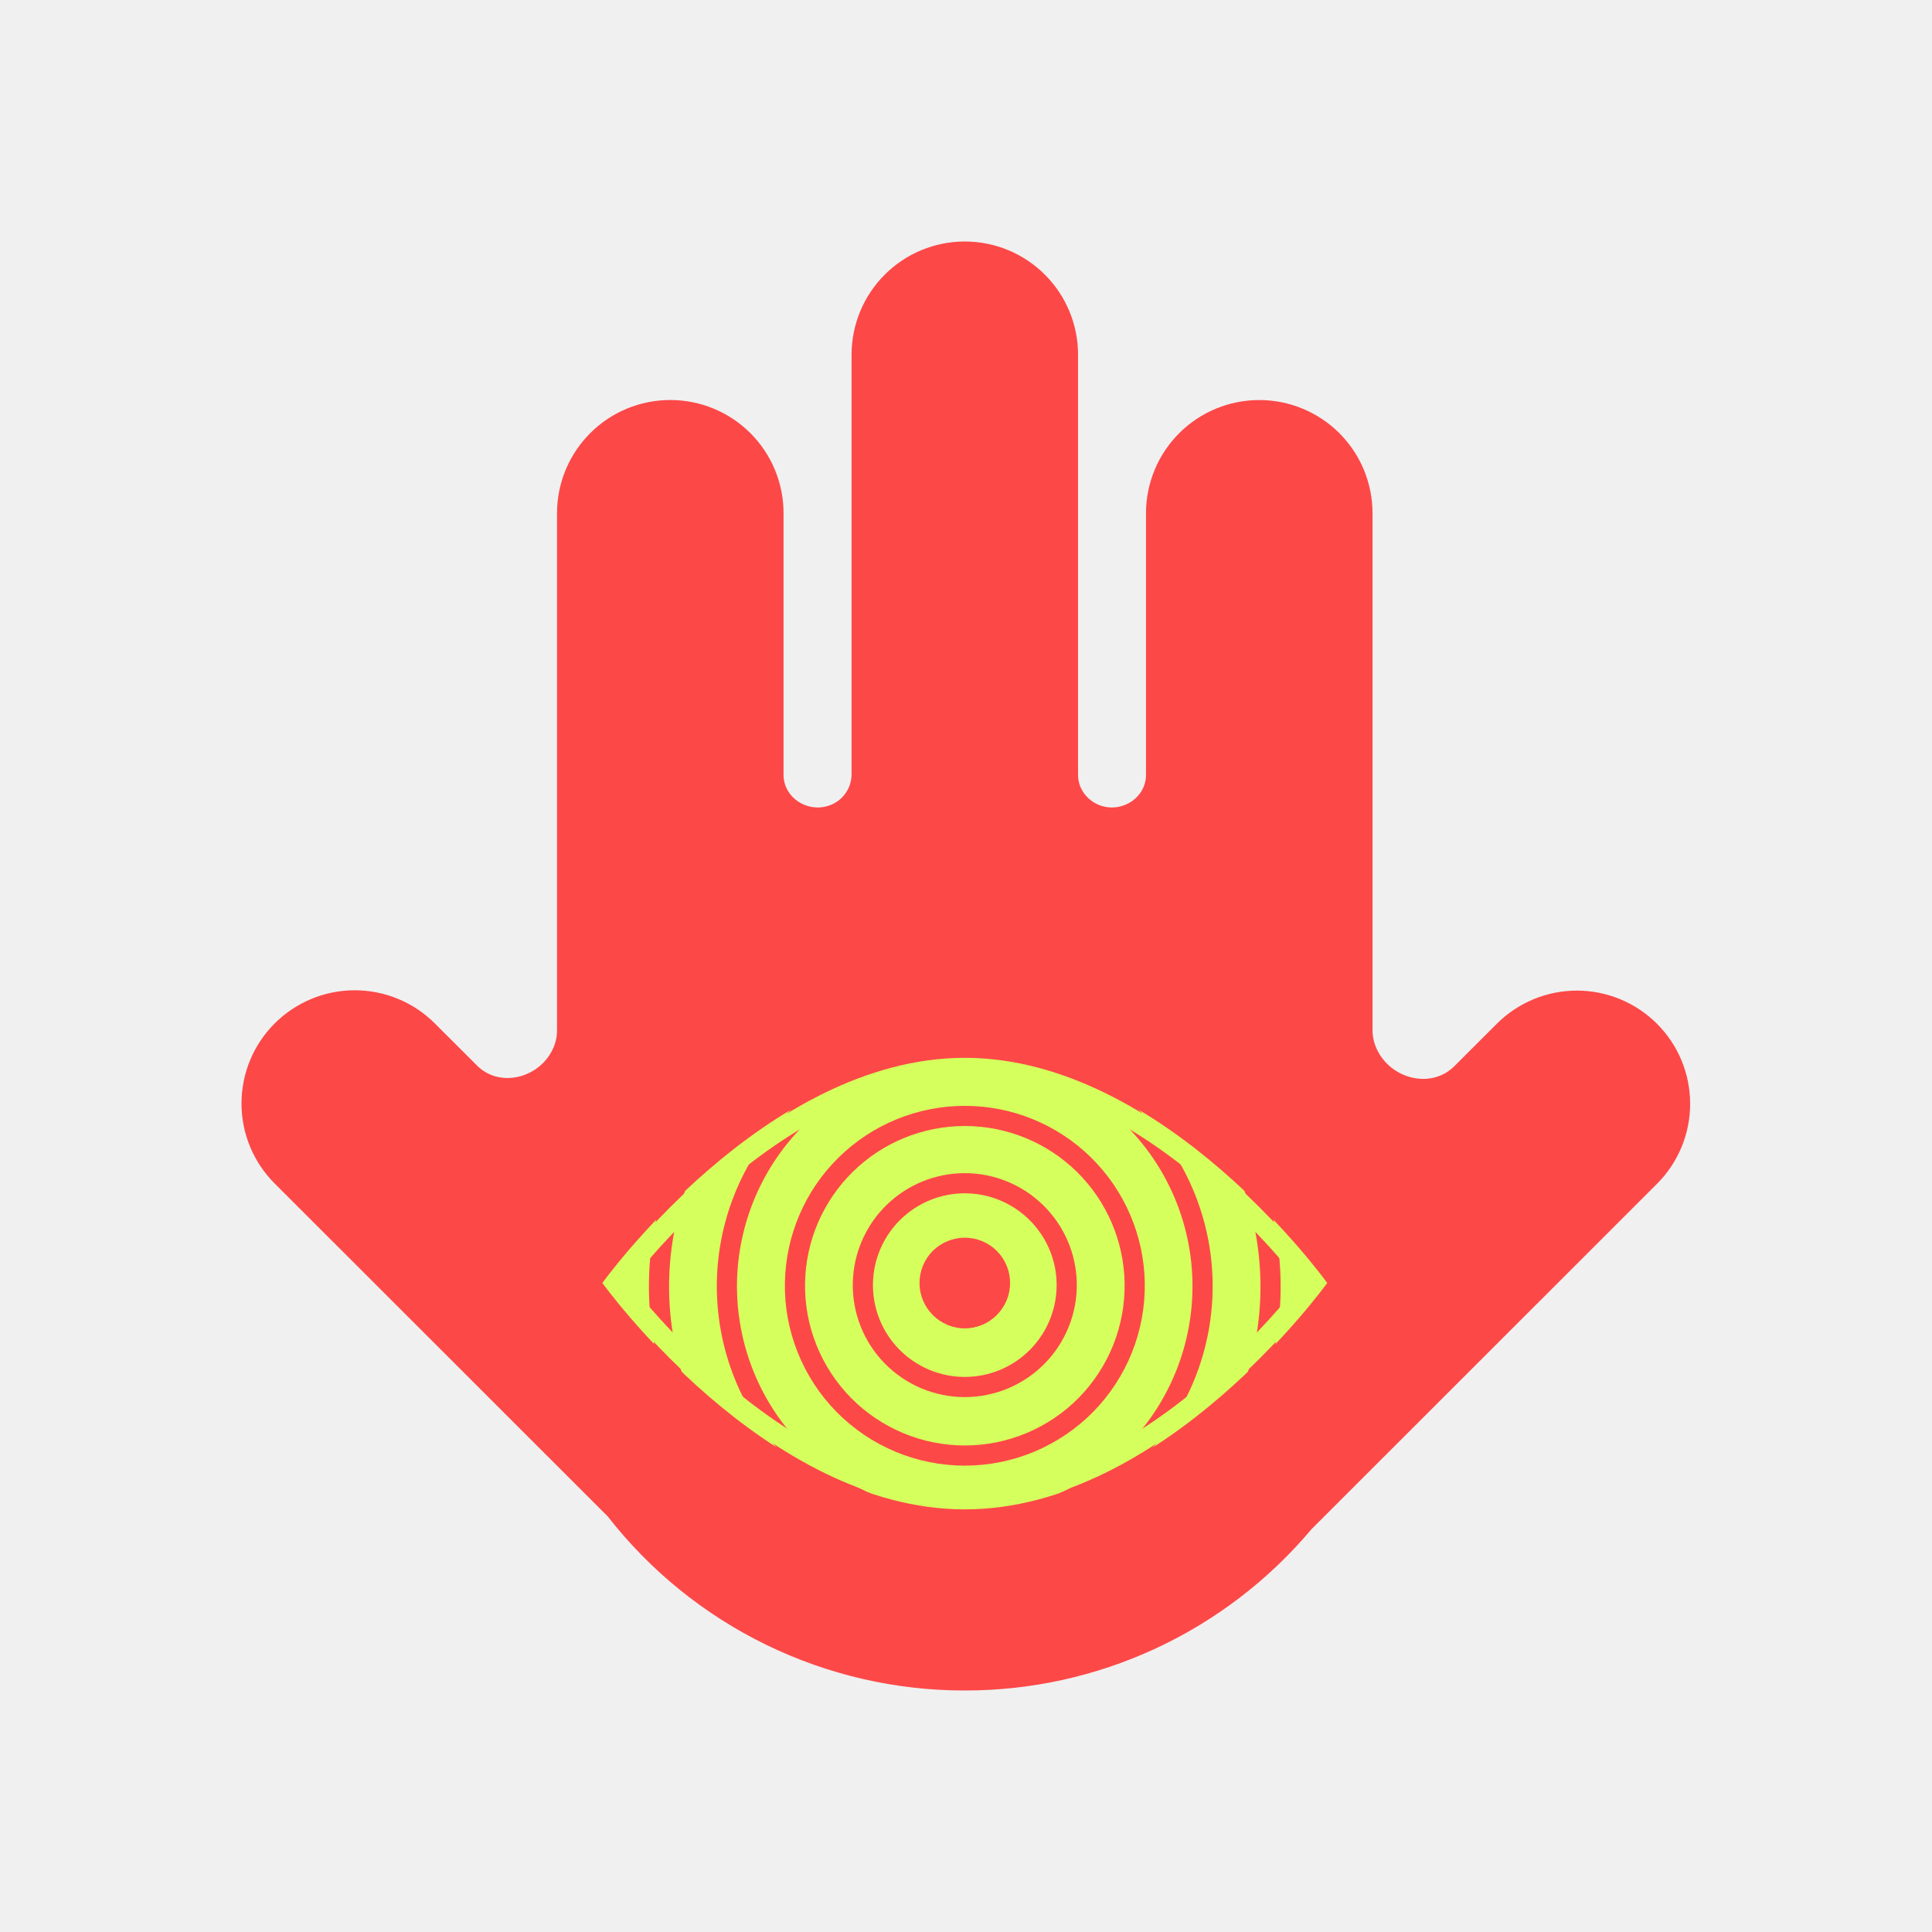
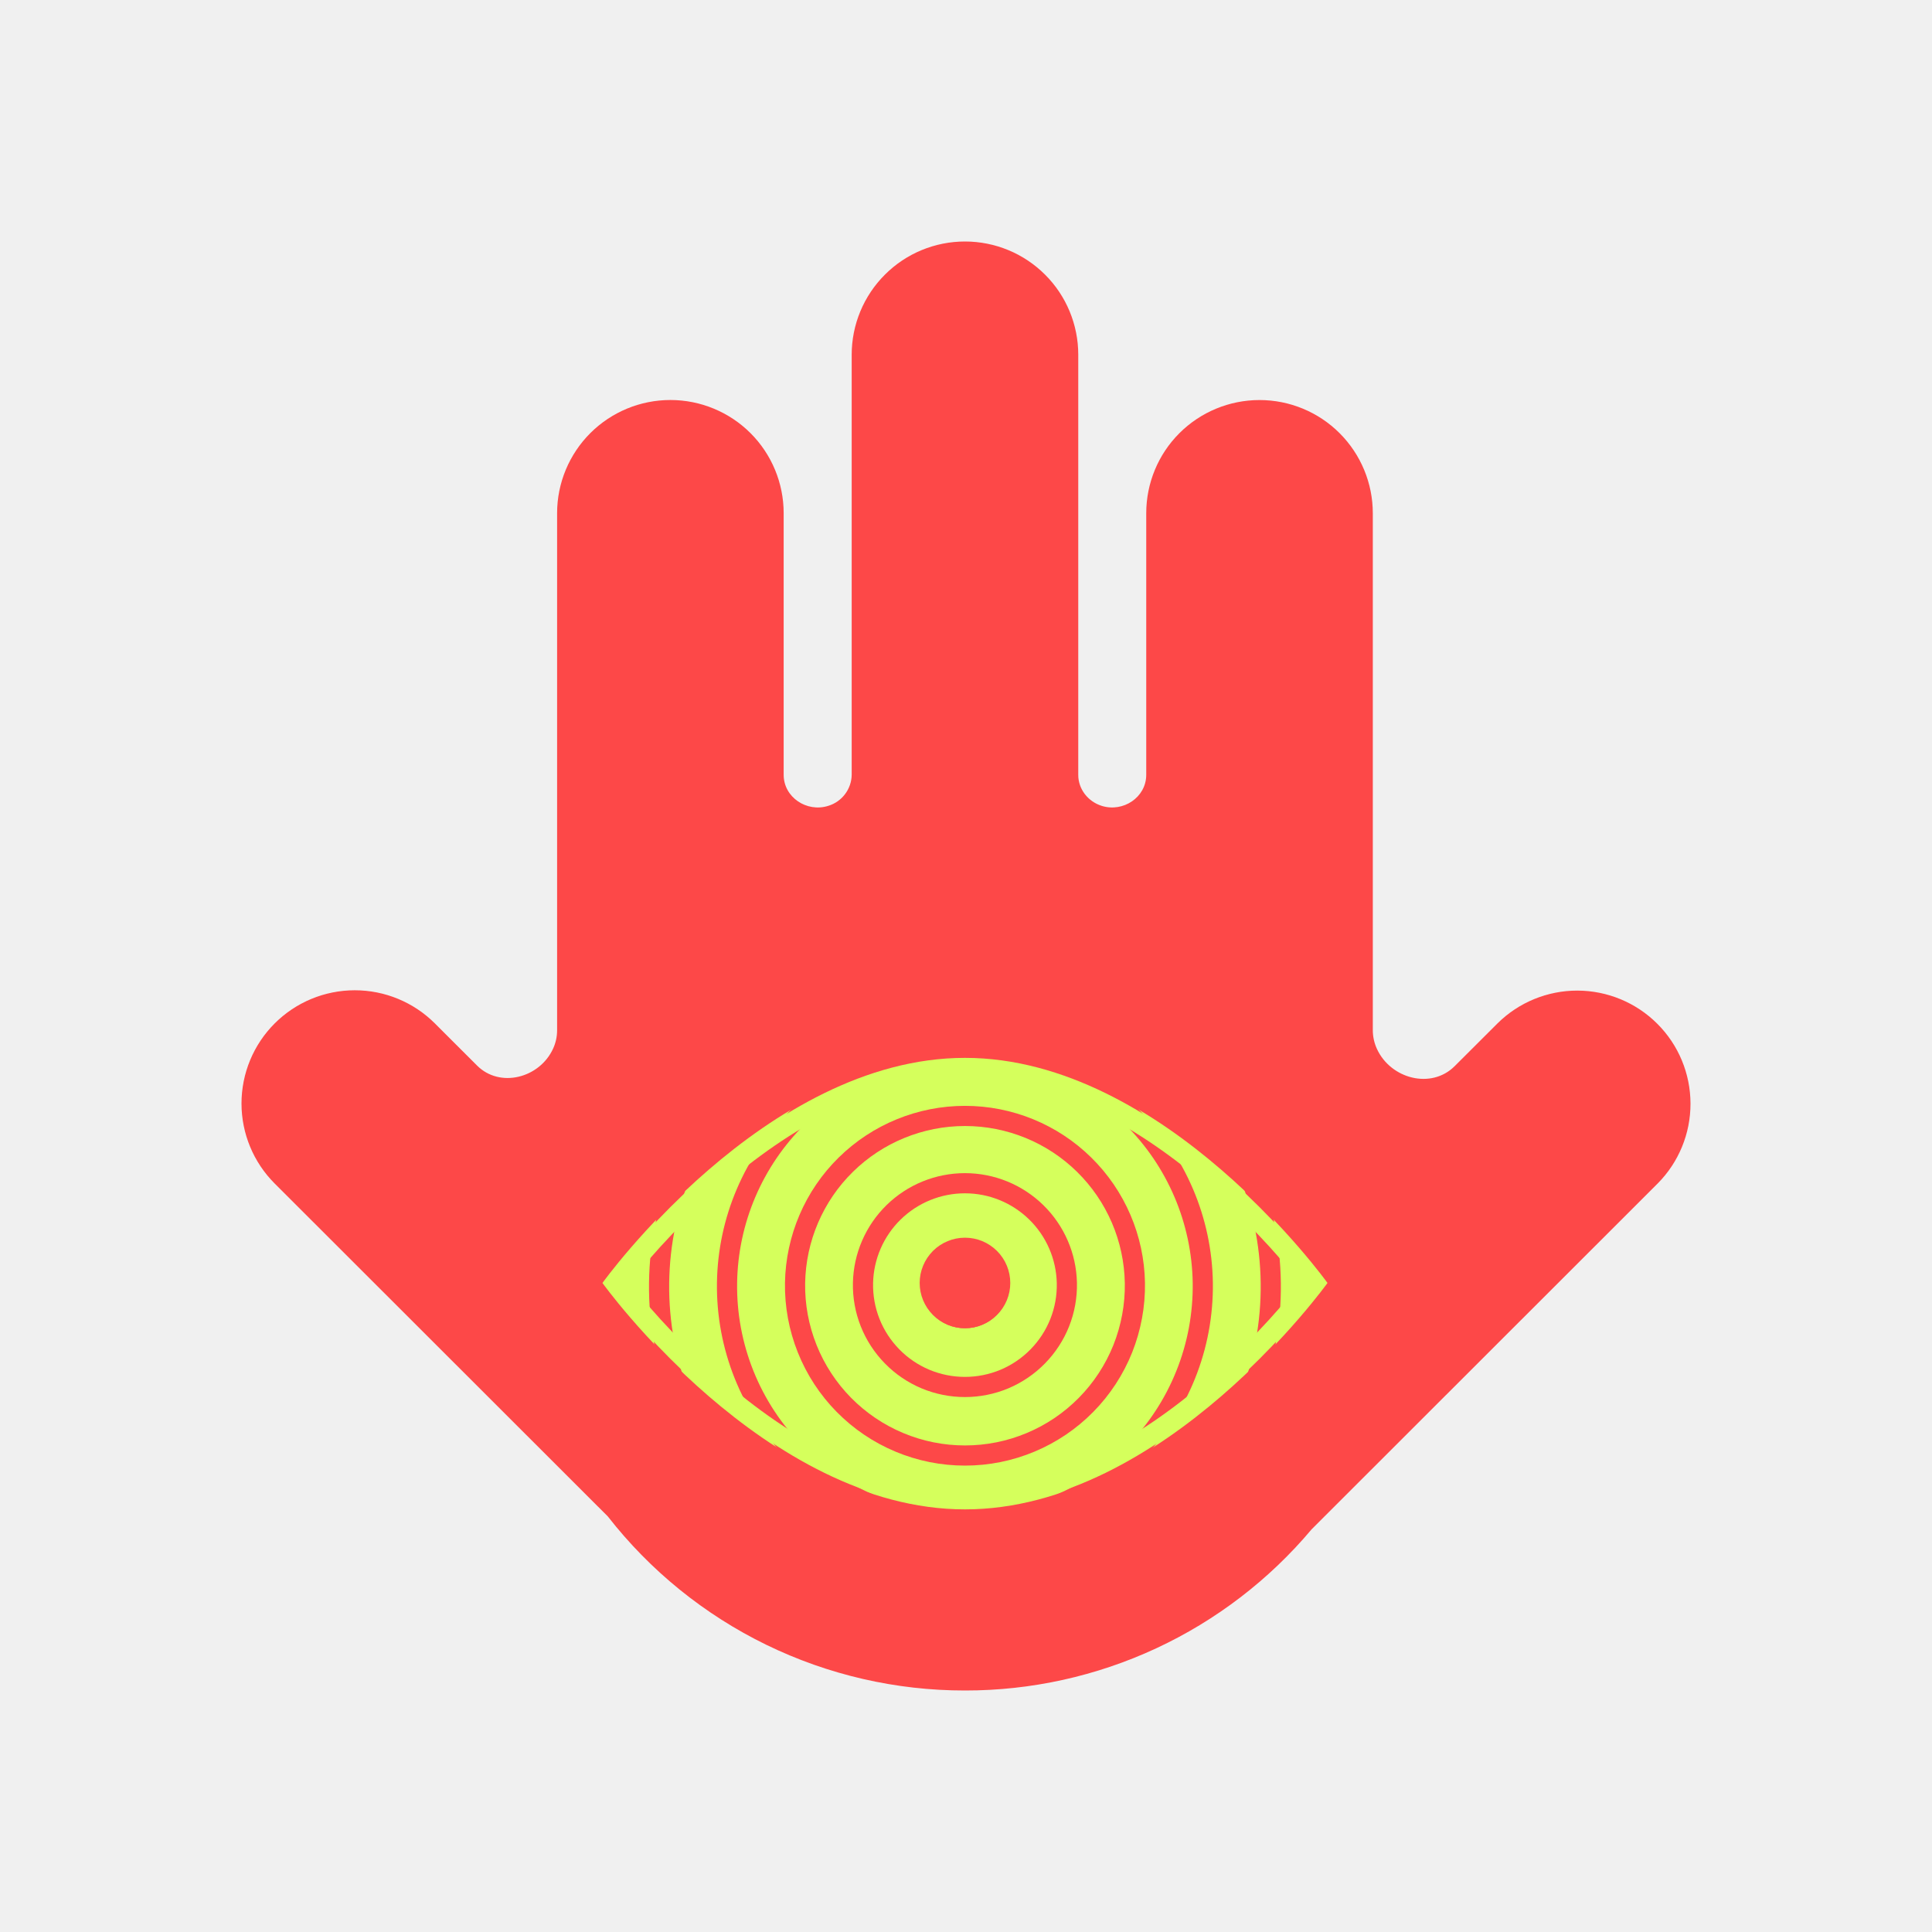
<svg xmlns="http://www.w3.org/2000/svg" width="48" height="48" viewBox="0 0 48 48" fill="none">
-   <g clip-path="url(#clip0_312_464)">
-     <path fill-rule="evenodd" clip-rule="evenodd" d="M34.204 26.061C34.546 26.806 35.554 27.069 36.134 26.488L37.196 25.427C37.725 24.903 38.439 24.61 39.183 24.611C39.928 24.613 40.641 24.909 41.167 25.435C41.693 25.96 41.99 26.673 41.991 27.417C41.993 28.161 41.7 28.875 41.176 29.403L32.582 37.994C31.526 39.25 30.208 40.26 28.721 40.952C27.233 41.644 25.611 42.002 23.97 42C22.26 42.002 20.572 41.613 19.034 40.864C17.497 40.114 16.151 39.024 15.099 37.675L6.824 29.404C6.296 28.877 6 28.162 6 27.416C6 26.669 6.296 25.954 6.824 25.427C7.352 24.899 8.068 24.603 8.814 24.603C9.56 24.603 10.276 24.899 10.804 25.427L11.851 26.473C12.418 27.041 13.403 26.785 13.738 26.056C13.804 25.914 13.839 25.758 13.839 25.601V12.75C13.839 12.004 14.136 11.289 14.664 10.761C15.191 10.234 15.907 9.938 16.653 9.938C17.399 9.938 18.115 10.234 18.643 10.761C19.171 11.289 19.467 12.004 19.467 12.75V19.25C19.467 19.809 20.041 20.19 20.575 20.021C20.741 19.971 20.886 19.869 20.991 19.731C21.095 19.593 21.153 19.426 21.157 19.253V8.812C21.157 8.067 21.453 7.351 21.981 6.824C22.508 6.296 23.224 6 23.97 6C24.717 6 25.432 6.296 25.96 6.824C26.488 7.351 26.784 8.067 26.784 8.812V19.253C26.784 19.607 27.027 19.914 27.365 20.021C27.898 20.19 28.472 19.809 28.472 19.25V12.751C28.472 12.005 28.769 11.29 29.297 10.762C29.824 10.235 30.54 9.939 31.286 9.939C32.032 9.939 32.748 10.235 33.276 10.762C33.804 11.29 34.1 12.005 34.1 12.751V25.595C34.1 25.756 34.136 25.915 34.204 26.061Z" fill="#FD4848" />
-     <path d="M32.974 31.875C32.974 31.875 28.943 37.5 23.97 37.5C18.998 37.5 14.966 31.875 14.966 31.875C14.966 31.875 18.998 26.25 23.97 26.25C28.943 26.25 32.974 31.875 32.974 31.875Z" fill="#D5FF5C" />
-     <path d="M28.191 31.875C28.2 32.435 28.098 32.991 27.89 33.51C27.682 34.03 27.372 34.503 26.98 34.903C26.587 35.302 26.118 35.618 25.602 35.835C25.085 36.051 24.531 36.163 23.971 36.163C23.411 36.163 22.856 36.051 22.34 35.835C21.823 35.618 21.355 35.302 20.962 34.903C20.569 34.503 20.26 34.03 20.052 33.51C19.844 32.991 19.741 32.435 19.751 31.875C19.769 30.768 20.221 29.713 21.011 28.936C21.8 28.16 22.863 27.725 23.971 27.725C25.078 27.725 26.141 28.16 26.931 28.936C27.72 29.713 28.173 30.768 28.191 31.875V31.875Z" stroke="#FD4848" stroke-width="0.501" />
-     <path d="M26.502 31.875C26.509 32.212 26.448 32.547 26.324 32.86C26.2 33.173 26.015 33.459 25.779 33.699C25.543 33.94 25.262 34.131 24.951 34.262C24.64 34.392 24.307 34.46 23.97 34.46C23.633 34.46 23.299 34.392 22.988 34.262C22.677 34.131 22.396 33.94 22.16 33.699C21.924 33.459 21.739 33.173 21.615 32.86C21.491 32.547 21.431 32.212 21.438 31.875C21.452 31.213 21.725 30.583 22.198 30.12C22.671 29.657 23.307 29.397 23.97 29.397C24.632 29.397 25.268 29.657 25.741 30.12C26.215 30.583 26.488 31.213 26.502 31.875V31.875Z" stroke="#FD4848" stroke-width="0.501" />
-     <path d="M29.877 31.875C29.888 32.657 29.743 33.434 29.451 34.16C29.159 34.886 28.726 35.547 28.176 36.104C27.626 36.661 26.971 37.103 26.249 37.405C25.527 37.707 24.752 37.863 23.969 37.863C23.186 37.863 22.411 37.707 21.689 37.405C20.966 37.103 20.311 36.661 19.762 36.104C19.212 35.547 18.779 34.886 18.486 34.16C18.194 33.434 18.05 32.657 18.06 31.875C18.082 30.323 18.714 28.841 19.82 27.751C20.925 26.661 22.416 26.05 23.969 26.05C25.522 26.05 27.012 26.661 28.118 27.751C29.224 28.841 29.856 30.323 29.877 31.875V31.875Z" stroke="#FD4848" stroke-width="0.501" />
-     <path d="M31.566 31.875C31.579 32.88 31.391 33.877 31.015 34.809C30.639 35.741 30.081 36.589 29.374 37.304C28.668 38.019 27.826 38.587 26.898 38.974C25.971 39.362 24.975 39.561 23.97 39.561C22.964 39.561 21.969 39.362 21.041 38.974C20.113 38.587 19.272 38.019 18.565 37.304C17.858 36.589 17.301 35.741 16.924 34.809C16.548 33.877 16.361 32.88 16.373 31.875C16.397 29.877 17.208 27.969 18.63 26.565C20.052 25.161 21.971 24.374 23.97 24.374C25.968 24.374 27.887 25.161 29.309 26.565C30.731 27.969 31.542 29.877 31.566 31.875Z" stroke="#FD4848" stroke-width="0.501" />
-     <path d="M24.814 31.875C24.818 31.988 24.799 32.101 24.759 32.207C24.718 32.313 24.657 32.41 24.578 32.491C24.499 32.573 24.405 32.638 24.3 32.682C24.196 32.727 24.084 32.749 23.971 32.749C23.857 32.749 23.745 32.727 23.64 32.682C23.536 32.638 23.442 32.573 23.363 32.491C23.284 32.41 23.223 32.313 23.182 32.207C23.142 32.101 23.123 31.988 23.127 31.875C23.135 31.657 23.228 31.45 23.385 31.298C23.542 31.147 23.752 31.062 23.971 31.062C24.189 31.062 24.399 31.147 24.556 31.298C24.713 31.45 24.806 31.657 24.814 31.875V31.875Z" fill="#162BEB" stroke="#FD4848" stroke-width="0.501" />
-     <path d="M23.97 33C24.269 33 24.555 32.882 24.766 32.67C24.977 32.459 25.096 32.173 25.096 31.875C25.096 31.577 24.977 31.291 24.766 31.079C24.555 30.869 24.269 30.75 23.97 30.75C23.672 30.75 23.386 30.869 23.174 31.079C22.963 31.291 22.845 31.577 22.845 31.875C22.845 32.173 22.963 32.459 23.174 32.67C23.386 32.882 23.672 33 23.97 33V33Z" fill="#FD4848" />
-     <path d="M15.371 31.944C15.354 31.921 15.336 31.899 15.318 31.876L15.371 31.806C16.096 30.889 16.905 30.041 17.788 29.275C19.399 27.885 21.585 26.532 23.97 26.532C26.354 26.532 28.54 27.885 30.153 29.276C31.036 30.043 31.845 30.89 32.569 31.808L32.622 31.875L32.569 31.944C31.845 32.861 31.036 33.709 30.153 34.475C28.54 35.865 26.354 37.219 23.97 37.219C21.585 37.219 19.401 35.865 17.788 34.474C16.905 33.708 16.096 32.861 15.371 31.944V31.944Z" stroke="#D5FF5C" stroke-width="0.501" />
-   </g>
-   <defs>
-     <clipPath id="clip0_312_464">
-       <rect width="36" height="36" fill="white" transform="translate(6 6)" />
-     </clipPath>
-   </defs>
+   <path fill-rule="evenodd" clip-rule="evenodd" d="M34.21 26.061C34.553 26.806 35.561 27.069 36.141 26.488L37.204 25.427C37.732 24.903 38.447 24.61 39.191 24.611C39.936 24.613 40.649 24.909 41.175 25.435C41.702 25.96 41.998 26.673 42 27.417C42.002 28.161 41.709 28.875 41.185 29.403L32.588 37.994C31.532 39.25 30.214 40.26 28.726 40.952C27.238 41.644 25.616 42.002 23.975 42C22.264 42.002 20.575 41.613 19.037 40.864C17.5 40.114 16.153 39.024 15.101 37.675L6.824 29.404C6.297 28.877 6 28.162 6 27.416C6 26.669 6.297 25.954 6.824 25.427C7.352 24.899 8.068 24.603 8.815 24.603C9.561 24.603 10.277 24.899 10.805 25.427L11.852 26.473C12.42 27.041 13.405 26.785 13.74 26.056C13.806 25.914 13.841 25.758 13.841 25.601V12.75C13.841 12.004 14.138 11.289 14.666 10.761C15.194 10.234 15.909 9.938 16.656 9.938C17.402 9.938 18.118 10.234 18.646 10.761C19.174 11.289 19.47 12.004 19.47 12.75V19.25C19.47 19.809 20.045 20.19 20.578 20.021C20.744 19.971 20.89 19.869 20.994 19.731C21.099 19.593 21.157 19.426 21.16 19.253V8.812C21.16 8.067 21.457 7.351 21.985 6.824C22.512 6.296 23.228 6 23.975 6C24.721 6 25.437 6.296 25.965 6.824C26.493 7.351 26.789 8.067 26.789 8.812V19.253C26.789 19.607 27.032 19.914 27.37 20.021C27.904 20.19 28.478 19.809 28.478 19.25V12.751C28.478 12.005 28.774 11.29 29.302 10.762C29.83 10.235 30.546 9.939 31.292 9.939C32.039 9.939 32.755 10.235 33.282 10.762C33.81 11.29 34.107 12.005 34.107 12.751V25.595C34.107 25.756 34.143 25.915 34.21 26.061Z" fill="#FD4848" />
+   <path d="M32.981 31.875C32.981 31.875 28.948 37.5 23.975 37.5C19.001 37.5 14.968 31.875 14.968 31.875C14.968 31.875 19.001 26.25 23.975 26.25C28.948 26.25 32.981 31.875 32.981 31.875Z" fill="#D5FF5C" />
+   <path d="M28.196 31.875C28.205 32.434 28.102 32.99 27.895 33.51C27.686 34.03 27.377 34.503 26.984 34.902C26.591 35.301 26.123 35.618 25.606 35.834C25.089 36.051 24.535 36.162 23.975 36.162C23.414 36.162 22.86 36.051 22.343 35.834C21.826 35.618 21.358 35.301 20.965 34.902C20.572 34.503 20.263 34.03 20.055 33.51C19.847 32.99 19.744 32.434 19.753 31.875C19.772 30.768 20.224 29.712 21.014 28.936C21.804 28.16 22.867 27.725 23.975 27.725C25.082 27.725 26.146 28.16 26.935 28.936C27.725 29.712 28.178 30.768 28.196 31.875V31.875Z" stroke="#FD4848" stroke-width="0.501" />
+   <path d="M26.506 31.875C26.513 32.212 26.453 32.547 26.329 32.86C26.205 33.173 26.019 33.458 25.783 33.699C25.547 33.94 25.266 34.131 24.955 34.262C24.644 34.392 24.311 34.459 23.974 34.459C23.636 34.459 23.303 34.392 22.992 34.262C22.681 34.131 22.399 33.94 22.164 33.699C21.928 33.458 21.742 33.173 21.618 32.86C21.494 32.547 21.434 32.212 21.441 31.875C21.455 31.213 21.728 30.583 22.201 30.12C22.675 29.656 23.311 29.397 23.974 29.397C24.636 29.397 25.272 29.656 25.746 30.12C26.219 30.583 26.492 31.213 26.506 31.875V31.875Z" stroke="#FD4848" stroke-width="0.501" />
+   <path d="M29.883 31.875C29.893 32.657 29.749 33.434 29.456 34.16C29.164 34.886 28.731 35.546 28.181 36.103C27.631 36.661 26.976 37.103 26.253 37.405C25.531 37.707 24.756 37.862 23.973 37.862C23.19 37.862 22.415 37.707 21.692 37.405C20.97 37.103 20.315 36.661 19.765 36.103C19.215 35.546 18.781 34.886 18.489 34.16C18.197 33.434 18.052 32.657 18.063 31.875C18.084 30.322 18.717 28.841 19.823 27.751C20.928 26.661 22.419 26.05 23.973 26.05C25.526 26.05 27.017 26.661 28.123 27.751C29.229 28.841 29.861 30.322 29.883 31.875V31.875Z" stroke="#FD4848" stroke-width="0.501" />
+   <path d="M31.572 31.875C31.584 32.88 31.397 33.877 31.02 34.809C30.644 35.741 30.086 36.589 29.38 37.304C28.673 38.019 27.831 38.587 26.903 38.974C25.975 39.361 24.979 39.561 23.974 39.561C22.968 39.561 21.972 39.361 21.044 38.974C20.116 38.587 19.274 38.019 18.568 37.304C17.861 36.589 17.303 35.741 16.927 34.809C16.55 33.877 16.363 32.88 16.375 31.875C16.399 29.877 17.211 27.969 18.633 26.565C20.055 25.161 21.974 24.373 23.974 24.373C25.973 24.373 27.892 25.161 29.314 26.565C30.736 27.969 31.548 29.877 31.572 31.875Z" stroke="#FD4848" stroke-width="0.501" />
+   <path d="M24.817 31.875C24.822 31.988 24.803 32.101 24.762 32.207C24.722 32.313 24.66 32.41 24.581 32.491C24.503 32.573 24.409 32.638 24.304 32.682C24.2 32.727 24.087 32.749 23.974 32.749C23.861 32.749 23.748 32.727 23.644 32.682C23.54 32.638 23.445 32.573 23.367 32.491C23.288 32.41 23.227 32.313 23.186 32.207C23.145 32.101 23.127 31.988 23.131 31.875C23.139 31.657 23.231 31.45 23.389 31.298C23.546 31.147 23.756 31.062 23.974 31.062C24.193 31.062 24.402 31.147 24.56 31.298C24.717 31.45 24.809 31.657 24.817 31.875V31.875Z" fill="#162BEB" stroke="#FD4848" stroke-width="0.501" />
+   <path d="M23.975 33C24.273 33 24.559 32.882 24.77 32.67C24.982 32.459 25.1 32.173 25.1 31.875C25.1 31.577 24.982 31.291 24.77 31.079C24.559 30.869 24.273 30.75 23.975 30.75C23.676 30.75 23.39 30.869 23.179 31.079C22.968 31.291 22.849 31.577 22.849 31.875C22.849 32.173 22.968 32.459 23.179 32.67C23.39 32.882 23.676 33 23.975 33V33Z" fill="#FD4848" />
+   <path d="M15.373 31.944C15.355 31.922 15.338 31.899 15.32 31.877L15.373 31.807C16.098 30.889 16.907 30.042 17.79 29.276C19.402 27.885 21.589 26.533 23.974 26.533C26.359 26.533 28.545 27.885 30.158 29.277C31.041 30.043 31.851 30.89 32.575 31.808L32.628 31.875L32.575 31.944C31.851 32.861 31.041 33.709 30.158 34.475C28.545 35.866 26.359 37.219 23.974 37.219C21.589 37.219 19.404 35.866 17.79 34.474C16.907 33.708 16.098 32.861 15.373 31.944V31.944Z" stroke="#D5FF5C" stroke-width="0.501" />
</svg>
